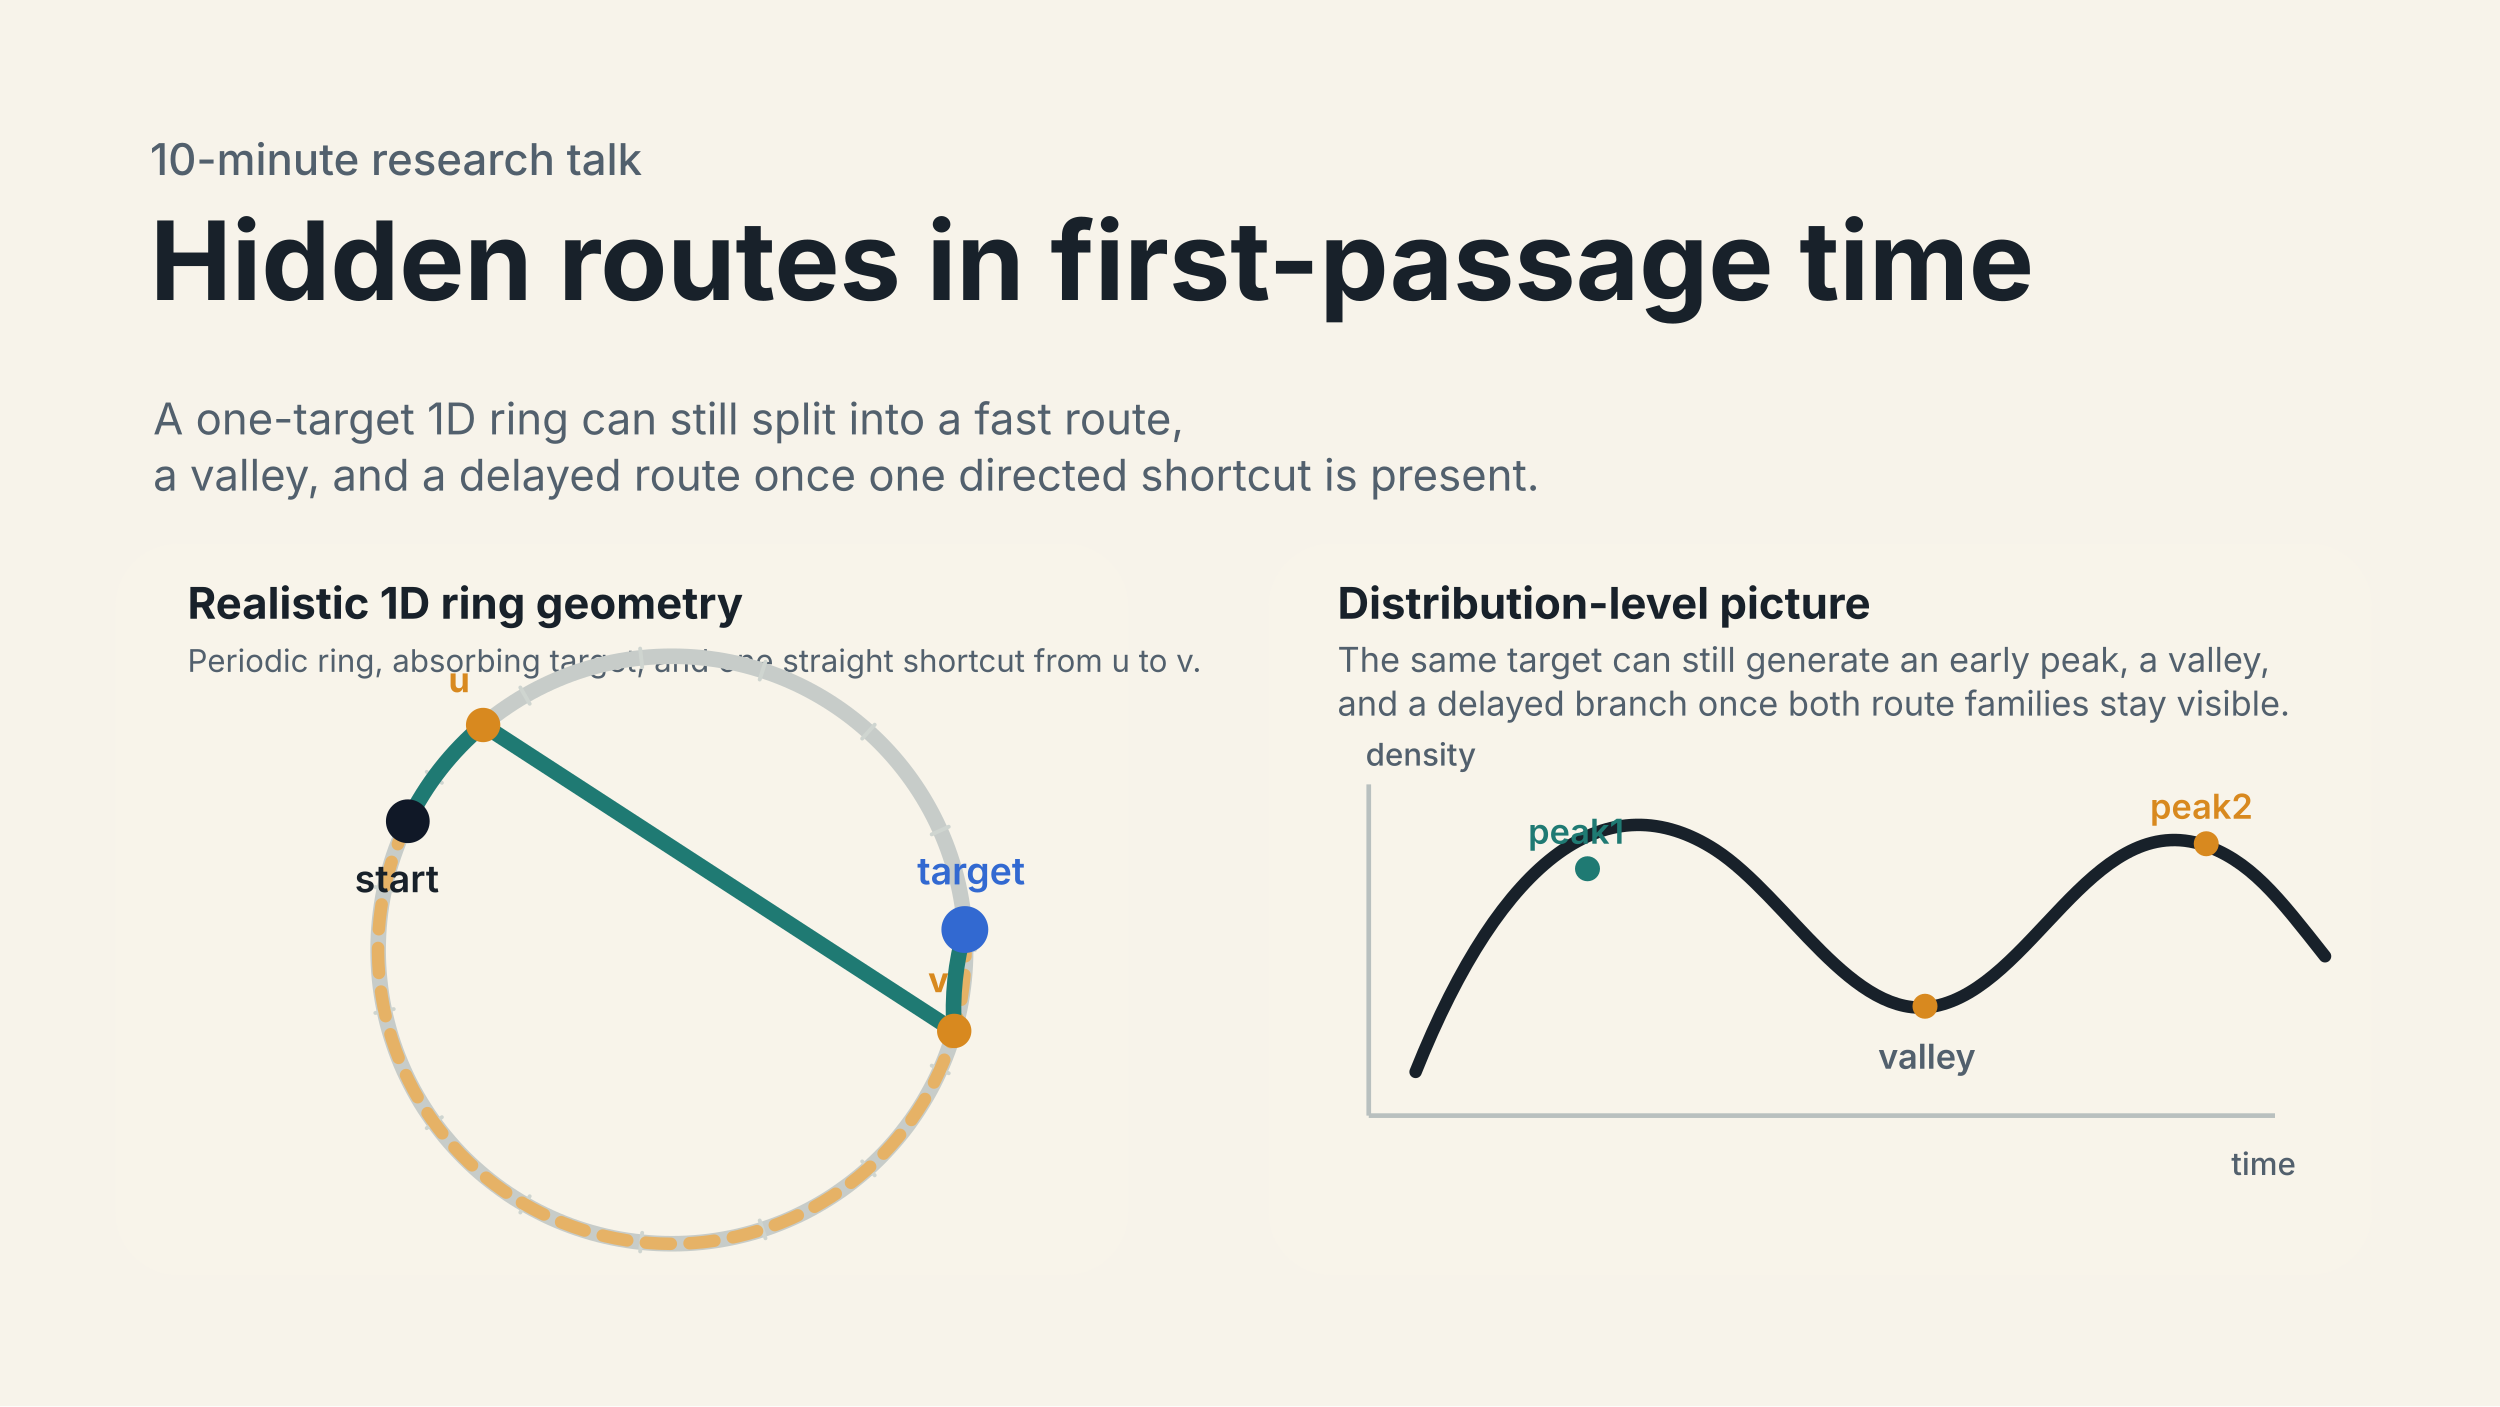
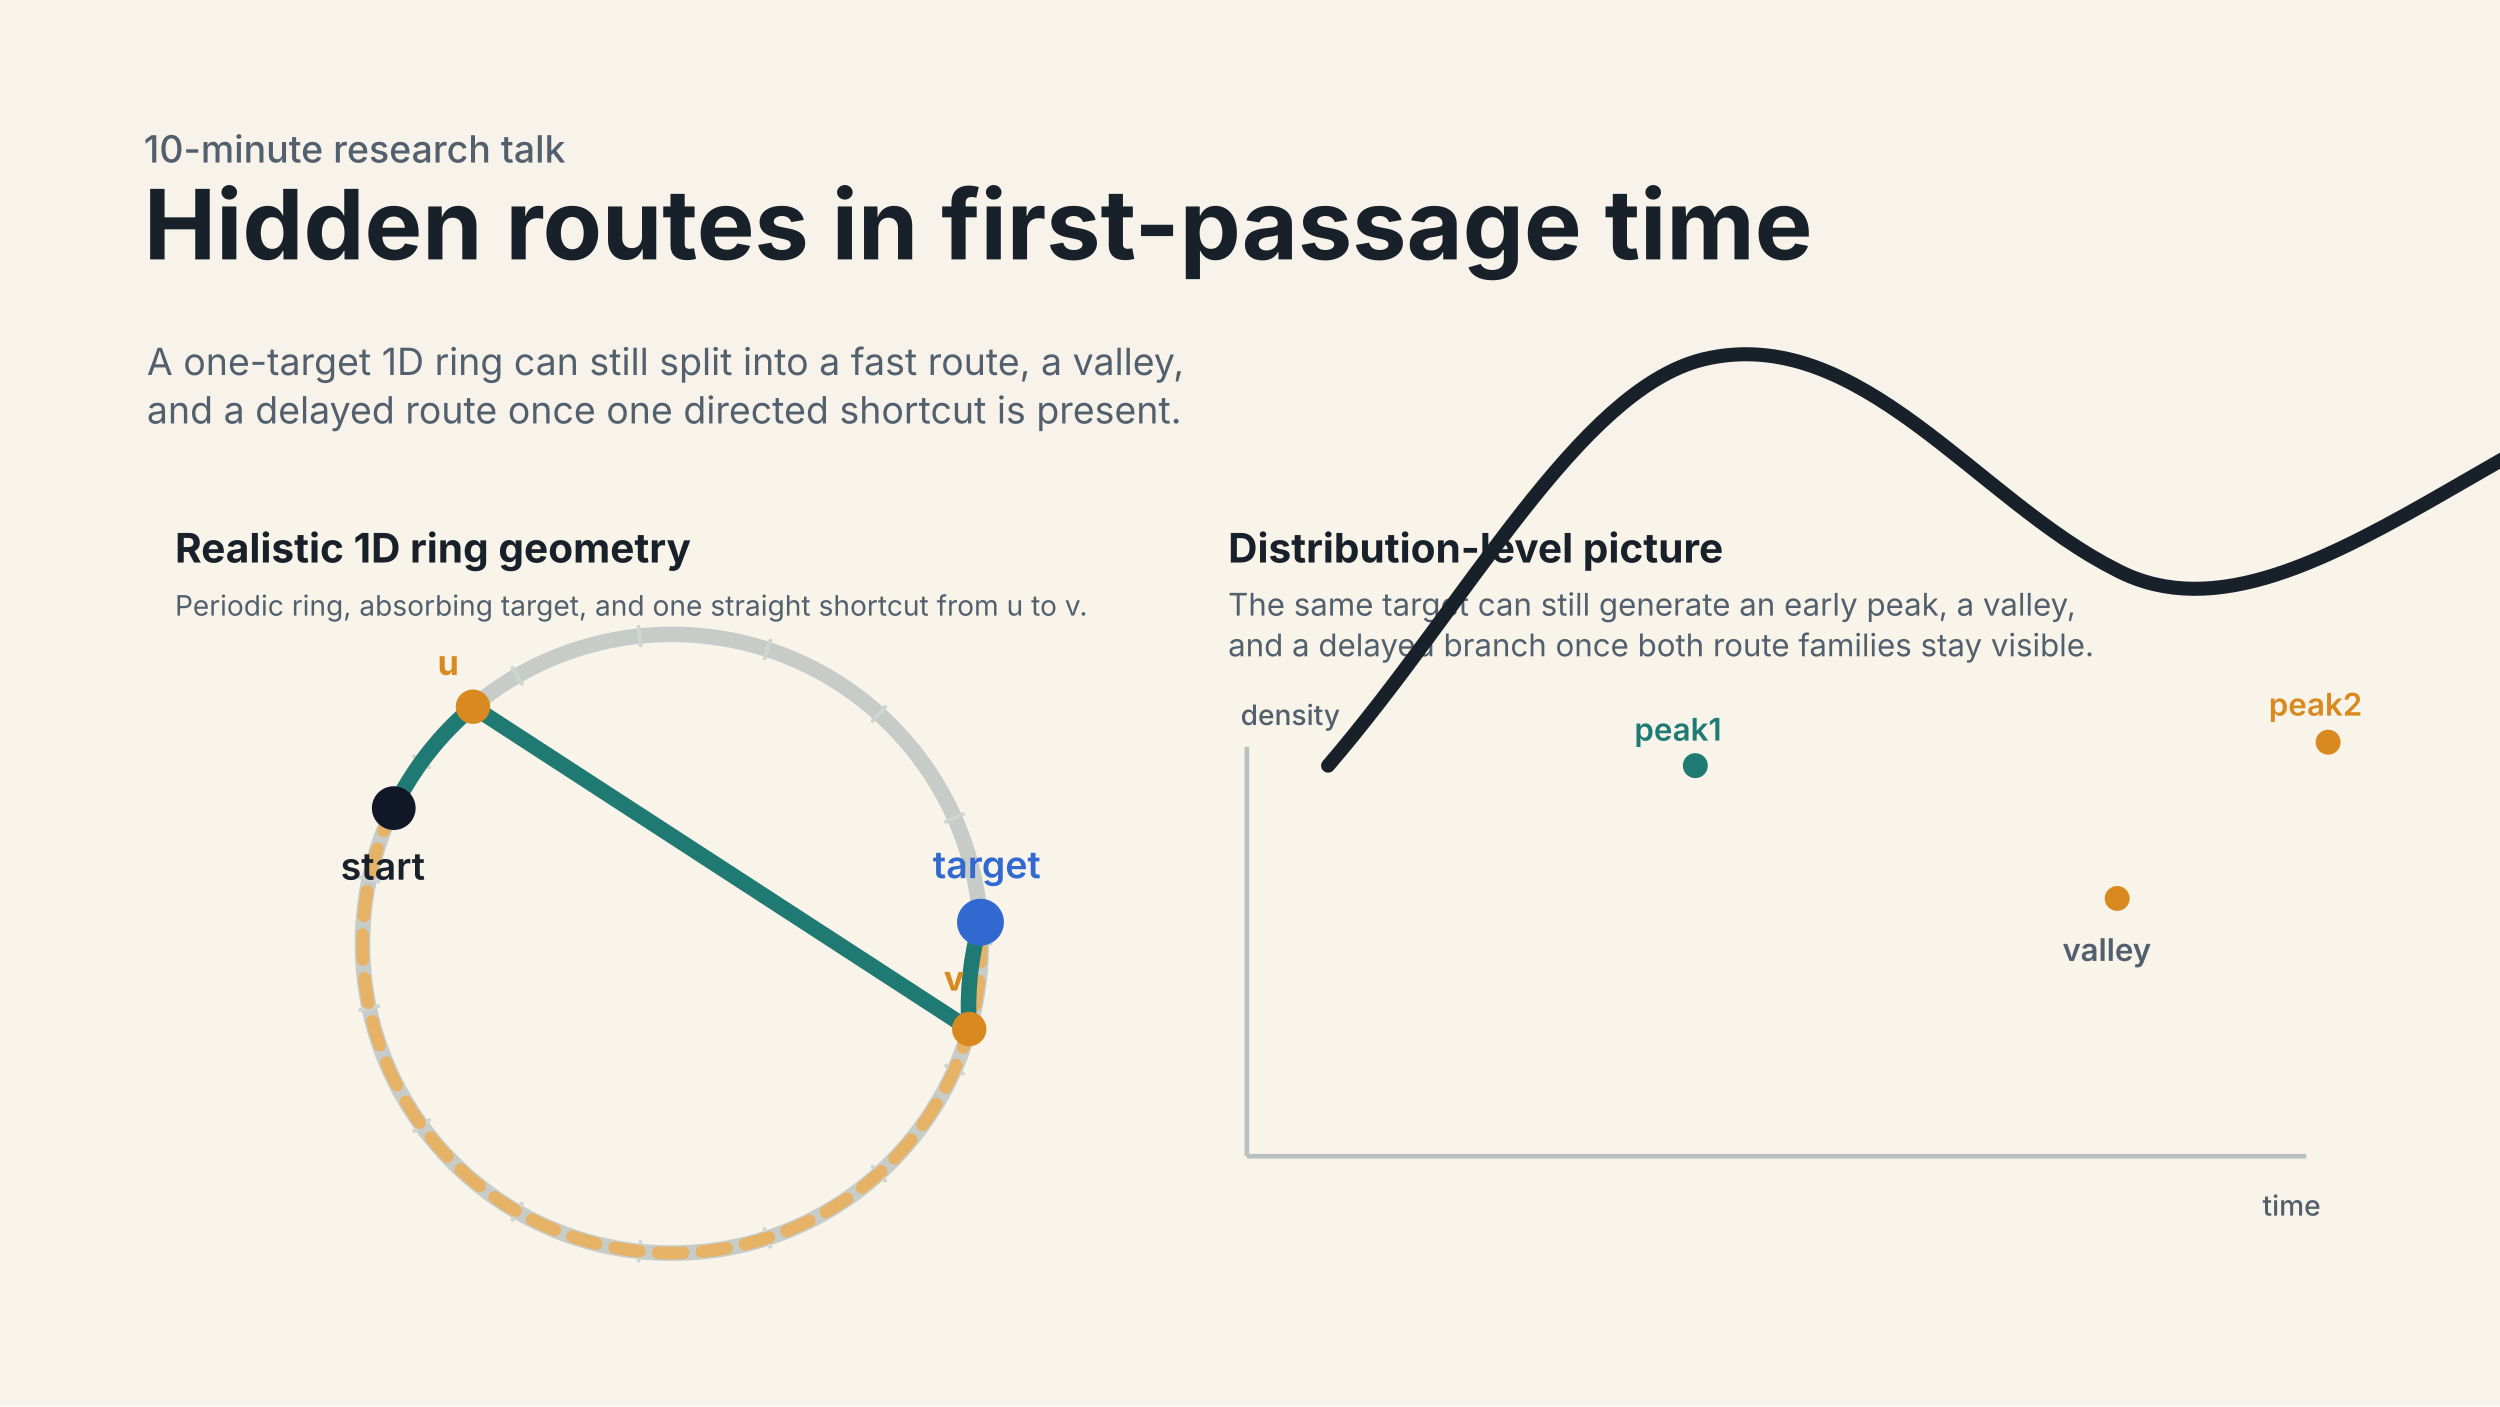
<svg xmlns="http://www.w3.org/2000/svg" width="1600" height="900" viewBox="0 0 1600 900" fill="none">
  <rect width="1600" height="900" fill="#f7f3ea" />
-   <text x="96" y="112" font-family="Inter, Arial, sans-serif" font-size="28" font-weight="500" fill="#52606d">10-minute research talk</text>
-   <text x="96" y="192" font-family="Inter, Arial, sans-serif" font-size="70" font-weight="700" fill="#18212a">
-     <tspan x="96" dy="0">Hidden routes in first-passage time</tspan>
+   <text x="92" y="104" font-family="Inter, Arial, sans-serif" font-size="24" font-weight="500" fill="#52606d">10-minute research talk</text>
+   <text x="92" y="166" font-family="Inter, Arial, sans-serif" font-size="62" font-weight="700" fill="#18212a">
+     <tspan x="92" dy="0">Hidden routes in first-passage time</tspan>
  </text>
-   <text x="98" y="278" font-family="Inter, Arial, sans-serif" font-size="28" font-weight="400" fill="#52606d">
-     <tspan x="98" dy="0">A one-target 1D ring can still split into a fast route,</tspan>
-     <tspan x="98" dy="36">a valley, and a delayed route once one directed shortcut is present.</tspan>
+   <text x="94" y="240" font-family="Inter, Arial, sans-serif" font-size="24" font-weight="400" fill="#52606d">
+     <tspan x="94" dy="0">A one-target 1D ring can still split into a fast route, a valley,</tspan>
+     <tspan x="94" dy="31">and a delayed route once one directed shortcut is present.</tspan>
  </text>
-   <rect x="74" y="348" width="648" height="468" rx="40" fill="#f8f4ea" />
-   <rect x="812" y="348" width="706" height="468" rx="40" fill="#f8f4ea" />
-   <text x="120" y="396" font-family="Inter, Arial, sans-serif" font-size="28" font-weight="700" fill="#18212a">Realistic 1D ring geometry</text>
-   <text x="120" y="430" font-family="Inter, Arial, sans-serif" font-size="20" font-weight="400" fill="#52606d">Periodic ring, absorbing target, and one straight shortcut from u to v.</text>
-   <circle cx="430" cy="608" r="188" stroke="#c7ccc9" stroke-width="10" fill="none" />
-   <line x1="612.0" y1="608.0" x2="624.0" y2="608.0" stroke="#cfd5d0" stroke-width="2.5" stroke-linecap="round" />
-   <line x1="596.3" y1="682.0" x2="607.2" y2="686.9" stroke="#cfd5d0" stroke-width="2.5" stroke-linecap="round" />
-   <line x1="551.8" y1="743.3" x2="559.8" y2="752.2" stroke="#cfd5d0" stroke-width="2.5" stroke-linecap="round" />
-   <line x1="486.2" y1="781.1" x2="489.9" y2="792.5" stroke="#cfd5d0" stroke-width="2.5" stroke-linecap="round" />
-   <line x1="411.0" y1="789.0" x2="409.7" y2="800.9" stroke="#cfd5d0" stroke-width="2.5" stroke-linecap="round" />
-   <line x1="339.0" y1="765.6" x2="333.0" y2="776.0" stroke="#cfd5d0" stroke-width="2.5" stroke-linecap="round" />
-   <line x1="282.8" y1="715.0" x2="273.1" y2="722.0" stroke="#cfd5d0" stroke-width="2.5" stroke-linecap="round" />
-   <line x1="252.0" y1="645.8" x2="240.2" y2="648.3" stroke="#cfd5d0" stroke-width="2.5" stroke-linecap="round" />
-   <line x1="252.0" y1="570.2" x2="240.2" y2="567.7" stroke="#cfd5d0" stroke-width="2.5" stroke-linecap="round" />
-   <line x1="282.8" y1="501.0" x2="273.1" y2="494.0" stroke="#cfd5d0" stroke-width="2.5" stroke-linecap="round" />
-   <line x1="339.0" y1="450.4" x2="333.0" y2="440.0" stroke="#cfd5d0" stroke-width="2.5" stroke-linecap="round" />
-   <line x1="411.0" y1="427.0" x2="409.7" y2="415.1" stroke="#cfd5d0" stroke-width="2.5" stroke-linecap="round" />
-   <line x1="486.2" y1="434.9" x2="489.9" y2="423.5" stroke="#cfd5d0" stroke-width="2.5" stroke-linecap="round" />
-   <line x1="551.8" y1="472.7" x2="559.8" y2="463.8" stroke="#cfd5d0" stroke-width="2.5" stroke-linecap="round" />
-   <line x1="596.3" y1="534.0" x2="607.2" y2="529.1" stroke="#cfd5d0" stroke-width="2.5" stroke-linecap="round" />
-   <path d="M 261.0 525.6 A 188 188 0 1 0 617.5 594.9" stroke="#e6b266" stroke-width="8" fill="none" stroke-linecap="round" stroke-dasharray="16 12" />
-   <path d="M 261.0 525.6 A 188 188 0 0 1 309.2 464.0" stroke="#1f7a73" stroke-width="10" fill="none" stroke-linecap="round" />
-   <path d="M 309.2 464.0 L 610.7 659.8" stroke="#1f7a73" stroke-width="10" fill="none" stroke-linecap="round" />
-   <path d="M 610.7 659.8 A 188 188 0 0 1 617.5 594.9" stroke="#1f7a73" stroke-width="10" fill="none" stroke-linecap="round" />
-   <circle cx="261.0" cy="525.6" r="14" fill="#101827" />
-   <circle cx="309.2" cy="464.0" r="11" fill="#d8891f" />
-   <circle cx="610.7" cy="659.8" r="11" fill="#d8891f" />
-   <circle cx="617.5" cy="594.9" r="15" fill="#3269d1" />
-   <text x="227" y="571" font-family="Inter, Arial, sans-serif" font-size="24" font-weight="600" fill="#18212a">start</text>
-   <text x="287" y="443" font-family="Inter, Arial, sans-serif" font-size="22" font-weight="700" fill="#d8891f">u</text>
-   <text x="594" y="635" font-family="Inter, Arial, sans-serif" font-size="22" font-weight="700" fill="#d8891f">v</text>
-   <text x="587" y="566" font-family="Inter, Arial, sans-serif" font-size="24" font-weight="600" fill="#3269d1">target</text>
-   <text x="856" y="396" font-family="Inter, Arial, sans-serif" font-size="28" font-weight="700" fill="#18212a">Distribution-level picture</text>
-   <text x="856" y="430" font-family="Inter, Arial, sans-serif" font-size="22" font-weight="400" fill="#52606d">
-     <tspan x="856" dy="0">The same target can still generate an early peak, a valley,</tspan>
-     <tspan x="856" dy="28">and a delayed branch once both route families stay visible.</tspan>
+   <rect x="68" y="308" width="646" height="534" rx="38" fill="#f8f4ea" />
+   <rect x="742" y="308" width="792" height="534" rx="38" fill="#f8f4ea" />
+   <text x="112" y="360" font-family="Inter, Arial, sans-serif" font-size="26" font-weight="700" fill="#18212a">Realistic 1D ring geometry</text>
+   <text x="112" y="394" font-family="Inter, Arial, sans-serif" font-size="18" font-weight="400" fill="#52606d">Periodic ring, absorbing target, and one straight shortcut from u to v.</text>
+   <circle cx="430" cy="604" r="198" stroke="#c7ccc9" stroke-width="10" fill="none" />
+   <line x1="622.0" y1="604.0" x2="634.0" y2="604.0" stroke="#cfd5d0" stroke-width="2.5" stroke-linecap="round" />
+   <line x1="605.4" y1="682.1" x2="616.4" y2="687.0" stroke="#cfd5d0" stroke-width="2.5" stroke-linecap="round" />
+   <line x1="558.5" y1="746.7" x2="566.5" y2="755.6" stroke="#cfd5d0" stroke-width="2.5" stroke-linecap="round" />
+   <line x1="489.3" y1="786.6" x2="493.0" y2="798.0" stroke="#cfd5d0" stroke-width="2.5" stroke-linecap="round" />
+   <line x1="409.9" y1="794.9" x2="408.7" y2="806.9" stroke="#cfd5d0" stroke-width="2.5" stroke-linecap="round" />
+   <line x1="334.0" y1="770.3" x2="328.0" y2="780.7" stroke="#cfd5d0" stroke-width="2.5" stroke-linecap="round" />
+   <line x1="274.7" y1="716.9" x2="265.0" y2="723.9" stroke="#cfd5d0" stroke-width="2.5" stroke-linecap="round" />
+   <line x1="242.2" y1="643.9" x2="230.5" y2="646.4" stroke="#cfd5d0" stroke-width="2.5" stroke-linecap="round" />
+   <line x1="242.2" y1="564.1" x2="230.5" y2="561.6" stroke="#cfd5d0" stroke-width="2.5" stroke-linecap="round" />
+   <line x1="274.7" y1="491.1" x2="265.0" y2="484.1" stroke="#cfd5d0" stroke-width="2.5" stroke-linecap="round" />
+   <line x1="334.0" y1="437.7" x2="328.0" y2="427.3" stroke="#cfd5d0" stroke-width="2.5" stroke-linecap="round" />
+   <line x1="409.9" y1="413.1" x2="408.7" y2="401.1" stroke="#cfd5d0" stroke-width="2.5" stroke-linecap="round" />
+   <line x1="489.3" y1="421.4" x2="493.0" y2="410.0" stroke="#cfd5d0" stroke-width="2.5" stroke-linecap="round" />
+   <line x1="558.5" y1="461.3" x2="566.5" y2="452.4" stroke="#cfd5d0" stroke-width="2.5" stroke-linecap="round" />
+   <line x1="605.4" y1="525.9" x2="616.4" y2="521.0" stroke="#cfd5d0" stroke-width="2.5" stroke-linecap="round" />
+   <path d="M 252.0 517.2 A 198 198 0 1 0 627.5 590.2" stroke="#e6b266" stroke-width="8" fill="none" stroke-linecap="round" stroke-dasharray="16 12" />
+   <path d="M 252.0 517.2 A 198 198 0 0 1 302.7 452.3" stroke="#1f7a73" stroke-width="10" fill="none" stroke-linecap="round" />
+   <path d="M 302.7 452.3 L 620.3 658.6" stroke="#1f7a73" stroke-width="10" fill="none" stroke-linecap="round" />
+   <path d="M 620.3 658.6 A 198 198 0 0 1 627.5 590.2" stroke="#1f7a73" stroke-width="10" fill="none" stroke-linecap="round" />
+   <circle cx="252.0" cy="517.2" r="14" fill="#101827" />
+   <circle cx="302.7" cy="452.3" r="11" fill="#d8891f" />
+   <circle cx="620.3" cy="658.6" r="11" fill="#d8891f" />
+   <circle cx="627.5" cy="590.2" r="15" fill="#3269d1" />
+   <text x="218" y="563" font-family="Inter, Arial, sans-serif" font-size="24" font-weight="600" fill="#18212a">start</text>
+   <text x="280" y="432" font-family="Inter, Arial, sans-serif" font-size="22" font-weight="700" fill="#d8891f">u</text>
+   <text x="604" y="634" font-family="Inter, Arial, sans-serif" font-size="22" font-weight="700" fill="#d8891f">v</text>
+   <text x="597" y="562" font-family="Inter, Arial, sans-serif" font-size="24" font-weight="600" fill="#3269d1">target</text>
+   <text x="786" y="360" font-family="Inter, Arial, sans-serif" font-size="26" font-weight="700" fill="#18212a">Distribution-level picture</text>
+   <text x="786" y="394" font-family="Inter, Arial, sans-serif" font-size="20" font-weight="400" fill="#52606d">
+     <tspan x="786" dy="0">The same target can still generate an early peak, a valley,</tspan>
+     <tspan x="786" dy="26">and a delayed branch once both route families stay visible.</tspan>
  </text>
-   <path d="M 876 714 L 1456 714" stroke="#b9c0bf" stroke-width="3" />
-   <path d="M 876 714 L 876 502" stroke="#b9c0bf" stroke-width="3" />
-   <path d="M 906 686 C 962 546 1030 500 1098 544 C 1144 574 1186 654 1238 644 C 1300 632 1338 520 1408 540 C 1440 550 1458 574 1488 612" stroke="#18212a" stroke-width="8" fill="none" stroke-linecap="round" />
-   <circle cx="1016" cy="556" r="8" fill="#1f7a73" />
-   <circle cx="1232" cy="644" r="8" fill="#d8891f" />
-   <circle cx="1412" cy="540" r="8" fill="#d8891f" />
-   <text x="978" y="540" font-family="Inter, Arial, sans-serif" font-size="22" font-weight="600" fill="#1f7a73">peak1</text>
-   <text x="1202" y="684" font-family="Inter, Arial, sans-serif" font-size="22" font-weight="600" fill="#52606d">valley</text>
-   <text x="1376" y="524" font-family="Inter, Arial, sans-serif" font-size="22" font-weight="600" fill="#d8891f">peak2</text>
-   <text x="874" y="490" font-family="Inter, Arial, sans-serif" font-size="20" font-weight="500" fill="#52606d">density</text>
-   <text x="1428" y="752" font-family="Inter, Arial, sans-serif" font-size="20" font-weight="500" fill="#52606d">time</text>
+   <path d="M 798 740 L 1476 740" stroke="#b9c0bf" stroke-width="3" />
+   <path d="M 798 740 L 798 478" stroke="#b9c0bf" stroke-width="3" />
+   <path d="M 130 560 C 220 455 290 320 370 300 C 470 276 545 390 635 435 C 760 500 930 275 1090 300 C 1230 318 1320 450 1415 500" transform="translate(720,-70)" stroke="#18212a" stroke-width="9" fill="none" stroke-linecap="round" />
+   <circle cx="1085" cy="490" r="8" fill="#1f7a73" />
+   <circle cx="1355" cy="575" r="8" fill="#d8891f" />
+   <circle cx="1490" cy="475" r="8" fill="#d8891f" />
+   <text x="1046" y="474" font-family="Inter, Arial, sans-serif" font-size="20" font-weight="600" fill="#1f7a73">peak1</text>
+   <text x="1320" y="615" font-family="Inter, Arial, sans-serif" font-size="20" font-weight="600" fill="#52606d">valley</text>
+   <text x="1452" y="458" font-family="Inter, Arial, sans-serif" font-size="20" font-weight="600" fill="#d8891f">peak2</text>
+   <text x="794" y="464" font-family="Inter, Arial, sans-serif" font-size="18" font-weight="500" fill="#52606d">density</text>
+   <text x="1448" y="778" font-family="Inter, Arial, sans-serif" font-size="18" font-weight="500" fill="#52606d">time</text>
</svg>
